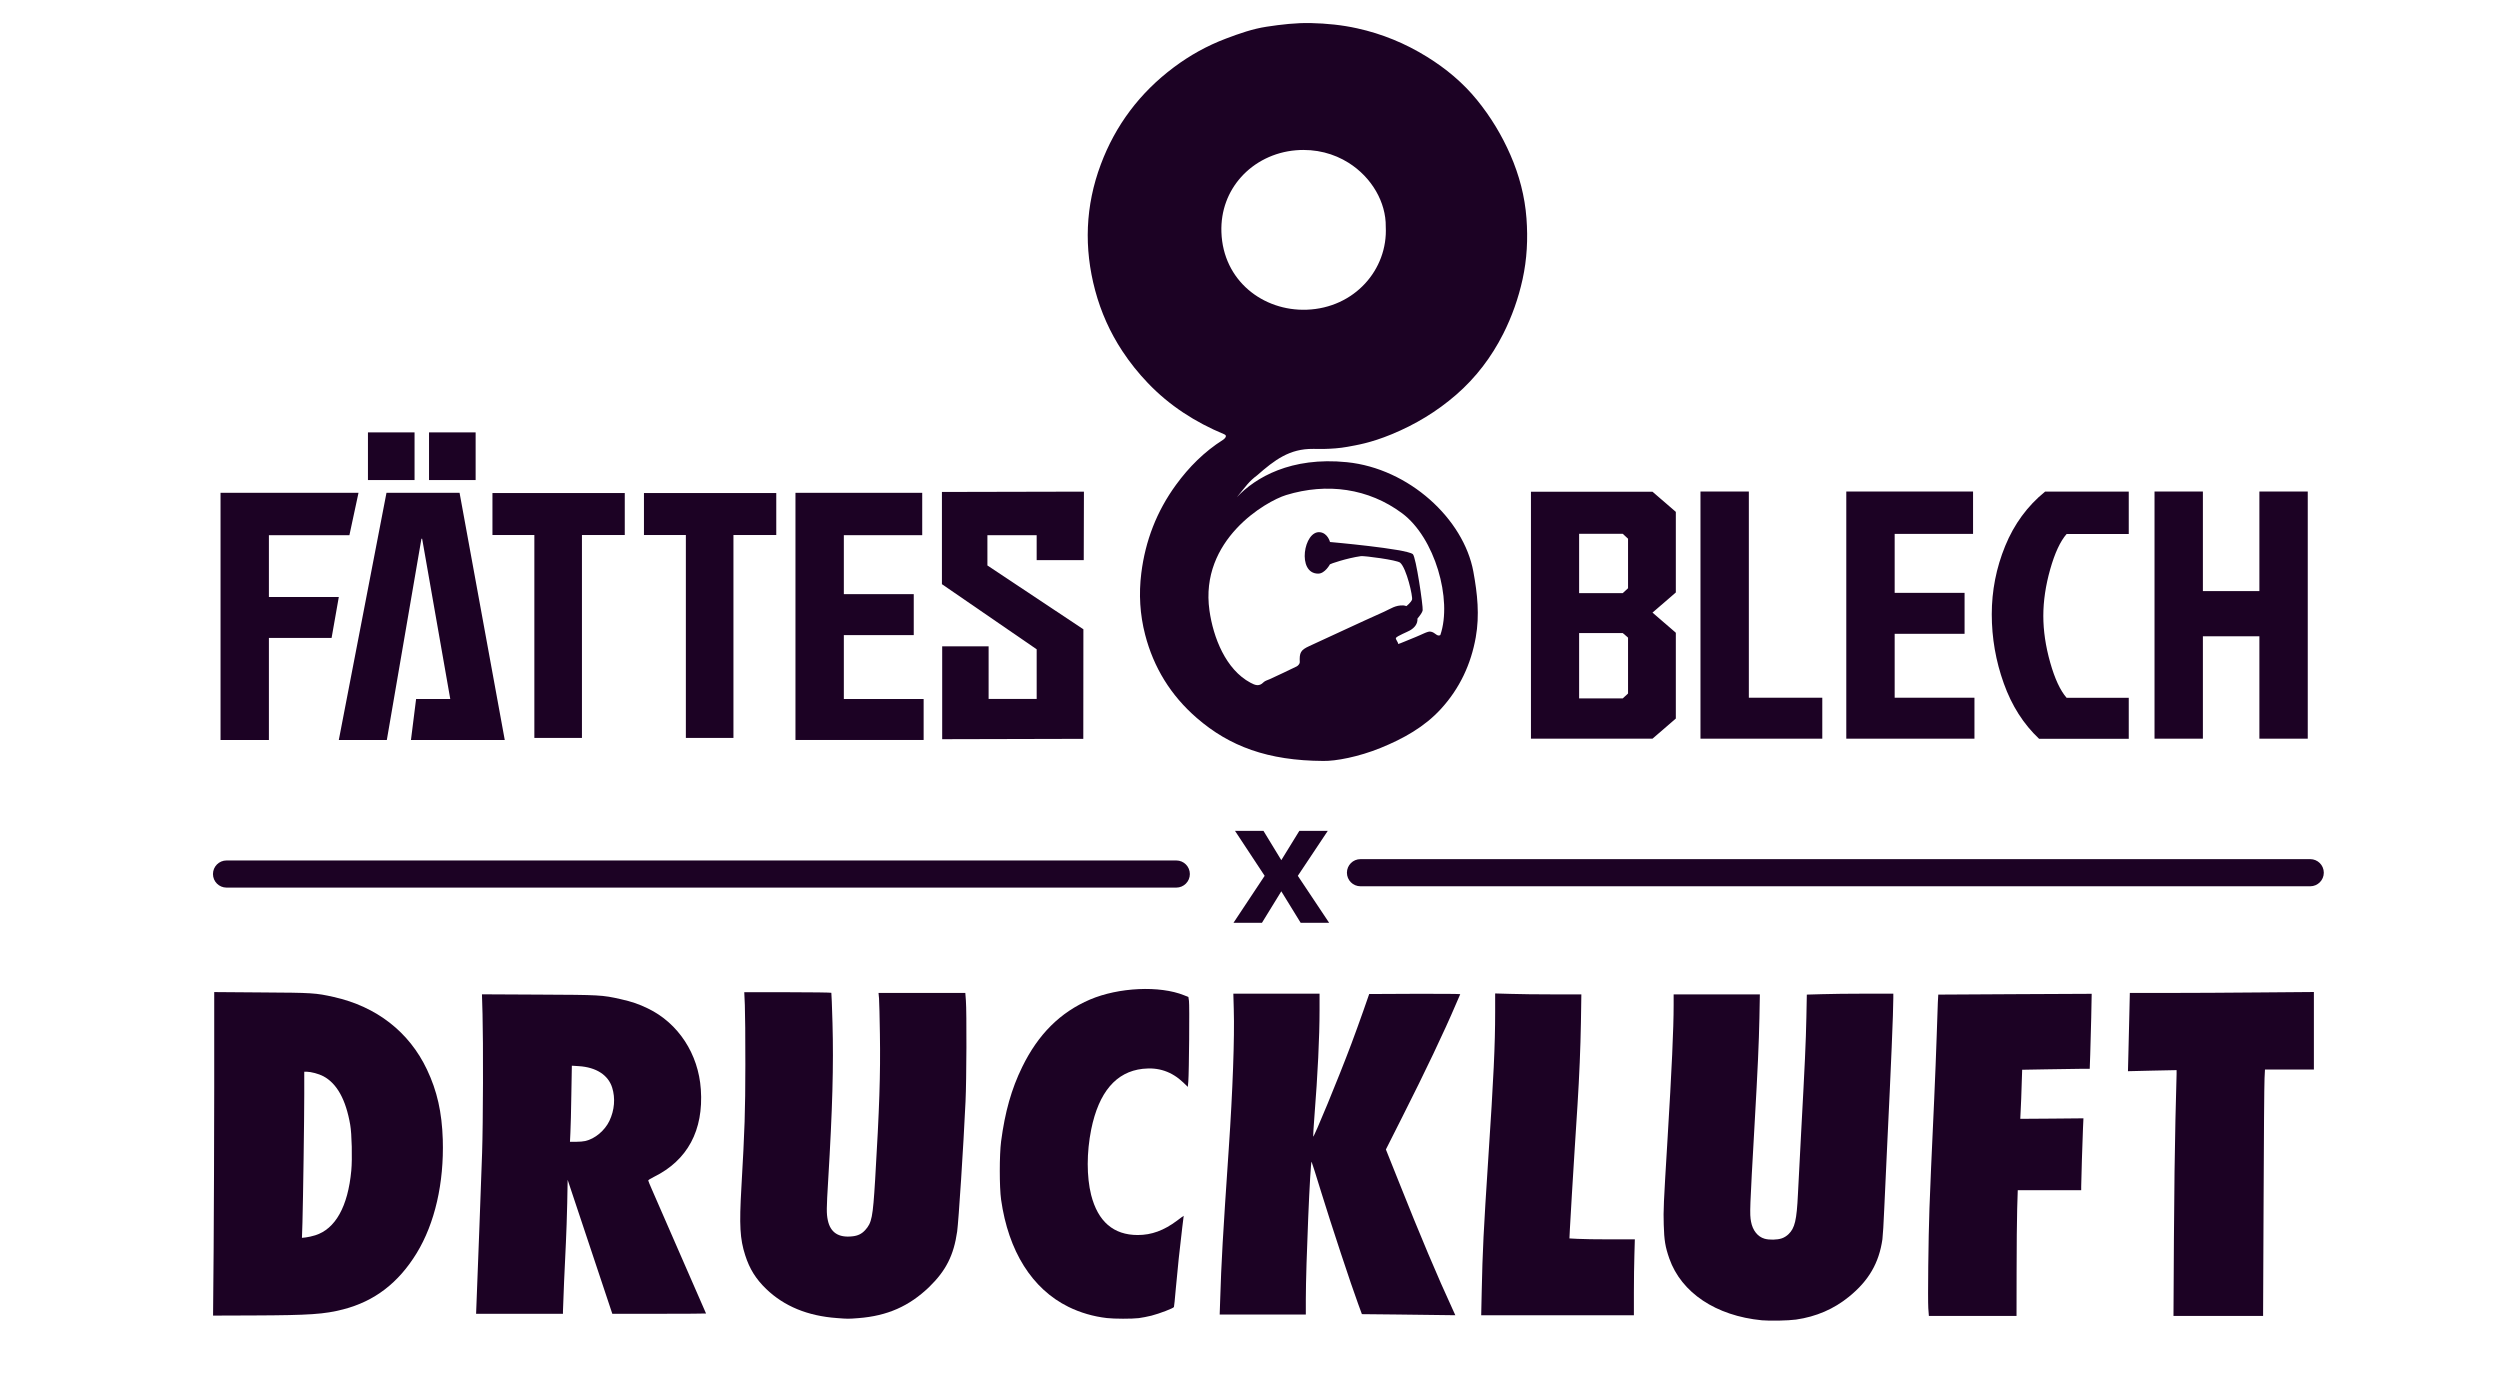
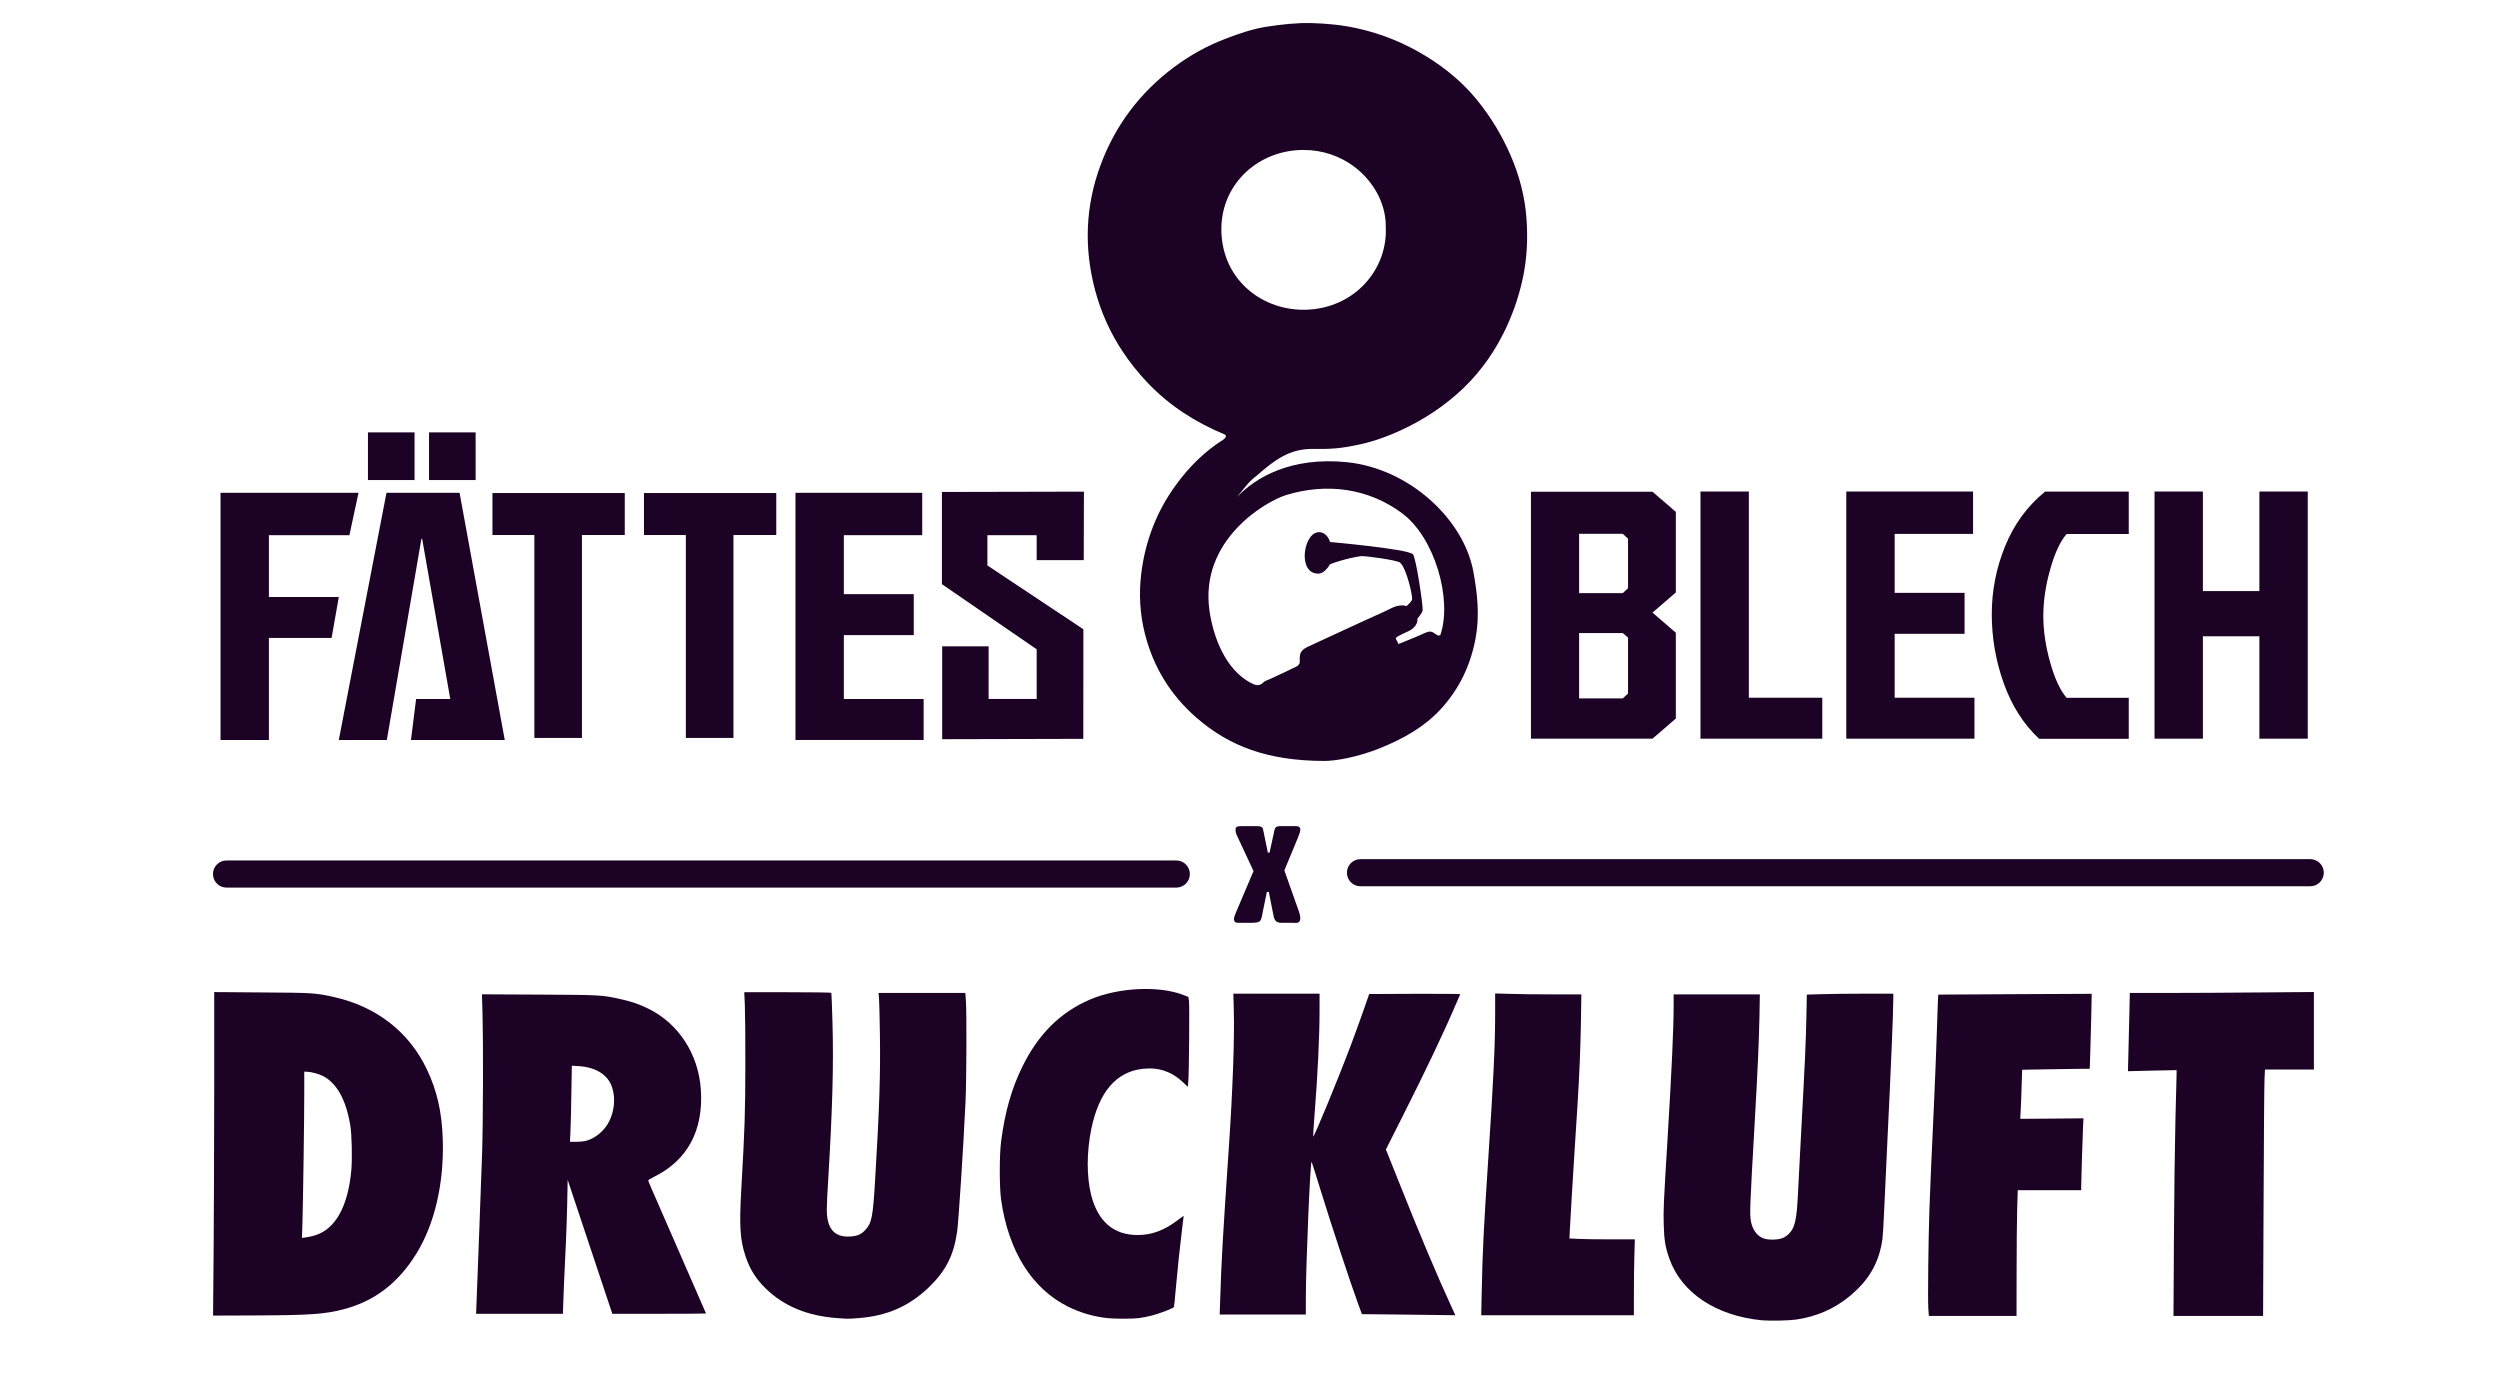
<svg xmlns="http://www.w3.org/2000/svg" width="100%" height="100%" viewBox="0 0 1080 600" version="1.1" xml:space="preserve" style="fill-rule:evenodd;clip-rule:evenodd;stroke-linejoin:round;stroke-miterlimit:2;">
  <g transform="matrix(1.10087,0,0,1.10087,59.191,-1476.77)">
-     <g id="FreeSample-Vectorizer-io-DL_logo_b.svg" transform="matrix(0.908369,-0,-0,0.908369,-53.7673,1341.45)">
-         </g>
-     <g id="FreeSample-Vectorizer-io-DL_logo_b.svg1">
-         </g>
    <g transform="matrix(1,0,0,1,0,18.8583)">
      <g>
        <g transform="matrix(0.283572,0,0,0.283572,-33.9052,1601.37)">
          <path d="M2368.1,844C2304.5,837.8 2256.7,805.9 2240,758.5C2234.4,742.4 2232.9,733.4 2232.3,711.7C2231.7,691 2232,684.7 2237.5,594C2243.4,497 2246,440.4 2246,407.8L2246,393L2365.3,393L2364.7,425.8C2363.9,461.9 2362.5,494.2 2358,573C2351.3,691.2 2351.1,696.6 2353.1,707.5C2355.3,719.5 2362.3,728.4 2371.8,731.1C2378.2,733 2389.4,732.8 2395.7,730.6C2398.8,729.6 2402.6,727.2 2405,724.8C2413.7,716.4 2416.3,705.5 2418,669.5C2418.6,656.9 2420.6,617.9 2422.5,583C2427.5,491.1 2429,459.4 2429.7,424.4L2430.3,393.3L2451.3,392.7C2462.9,392.3 2489.8,392 2511.2,392L2550,392L2550,397.8C2550,417.1 2546.8,493.2 2541.5,602C2540.2,629.8 2538.4,668.7 2537.5,688.5C2536.7,708.3 2535.5,727.8 2534.9,731.9C2530.2,764.7 2515.9,789.3 2488.6,811.4C2467.6,828.5 2443.2,839 2415.4,843C2404.4,844.5 2379.4,845 2368.1,844Z" style="fill:rgb(28,2,36);fill-rule:nonzero;" />
        </g>
        <g transform="matrix(0.283572,0,0,0.283572,-33.9052,1601.37)">
          <path d="M1088,840.9C1047.6,838 1015,824.5 990.3,800.7C975.9,786.8 967.2,772.8 961.2,754C953.9,731.3 952.9,712.5 955.9,660.5C960.6,578.2 961.3,556.7 961.4,490.5C961.5,454.8 961.1,417.5 960.7,407.7L959.9,390L1019.9,390C1052.9,390 1080.1,390.4 1080.4,390.8C1080.6,391.2 1081.4,410.2 1082,433C1083.6,490.9 1082,551.2 1076,650.5C1073.6,689.8 1073.6,696.3 1075.5,705.5C1079.1,722.6 1090.4,730 1109.6,727.8C1117.2,727 1122.5,724.4 1127.3,719.1C1136.4,709 1137.8,701.9 1141,649.5C1146.9,550.7 1148.5,503.7 1147.6,448C1147.3,425.2 1146.7,403 1146.4,398.8L1145.7,391L1265.8,391L1266.6,401.7C1267.8,417.6 1267.5,511.6 1266.1,541C1263.2,603.6 1256.5,706.7 1254.5,721.2C1249.8,754 1239,775.3 1215.9,797.8C1188.2,824.5 1157.9,837.9 1117.9,841C1103.4,842.1 1103.5,842.1 1088,840.9Z" style="fill:rgb(28,2,36);fill-rule:nonzero;" />
        </g>
        <g transform="matrix(0.283572,0,0,0.283572,-33.9052,1601.37)">
          <path d="M1461.7,840.9C1443.1,838.8 1424.7,833.4 1408.5,825.4C1358.1,800.5 1325.4,748.4 1315.3,677C1312.9,659.8 1312.9,615.1 1315.3,596.5C1320.7,555.5 1329.7,523.7 1344.5,493.5C1366.6,448.2 1397.1,417.8 1438.4,400.1C1478.1,383.2 1534.8,380.6 1568.5,394.2L1574.5,396.6L1575.3,402.1C1576.2,407.9 1575.4,500.3 1574.4,513.3L1573.7,521L1567.6,515.1C1551.6,499.8 1533.1,493.5 1511.3,496C1474.4,500.1 1450.5,528.3 1440,579.9C1433.6,611.8 1433.6,645.2 1439.9,670.5C1449.3,707.4 1470.9,726 1504.4,726C1523.6,726 1540.6,719.7 1558.8,706.1C1563.8,702.3 1568,699.2 1568,699.4C1568,699.5 1567.1,706.8 1566,715.6C1562.8,741.6 1559.2,775.9 1557,801C1555.9,813.9 1554.8,825 1554.5,825.6C1554,827.3 1534.3,834.8 1523.3,837.6C1518.2,838.9 1510.3,840.4 1505.8,841C1496.4,842.1 1471.9,842.1 1461.7,840.9Z" style="fill:rgb(28,2,36);fill-rule:nonzero;" />
        </g>
        <g transform="matrix(0.283572,0,0,0.283572,-33.9052,1601.37)">
          <path d="M225.6,746C226,695.7 226.3,595 226.4,522.2L226.4,389.8L292,390.3C362.6,390.7 366.8,391 391.8,396.6C451,409.8 496.2,445 520.8,497C534.9,526.7 541.5,556.1 542.7,594C544.5,654.1 531.7,709.9 506.6,751C481.3,792.4 448.2,817.7 404.8,828.9C378.8,835.6 358.7,837 281.1,837.3L224.8,837.5L225.6,746ZM366.1,726.4C394.1,717.7 411.5,686.5 416.1,636.7C417.6,620.7 416.8,585.9 414.6,573.5C408.6,538.6 396.2,516.2 377.3,506.2C371.1,502.9 360.4,500.1 354.3,500L351,500L351,531.3C351,566.2 349.4,676.1 348.5,708.7L347.8,729.9L353.2,729.3C356.1,729 361.9,727.7 366.1,726.4Z" style="fill:rgb(28,2,36);fill-rule:nonzero;" />
        </g>
        <g transform="matrix(0.283572,0,0,0.283572,-33.9052,1601.37)">
          <path d="M2598.4,827.3C2597.6,814.7 2598.5,730.4 2600,689C2601.1,658.4 2602.6,623.5 2606.5,539.5C2607.8,510.4 2609.4,470.5 2610,451C2610.6,431.5 2611.3,410.5 2611.6,404.4L2612.2,393.3L2718.3,392.7C2776.6,392.3 2824.4,392.1 2824.5,392.2C2824.7,392.6 2823.3,451.7 2822.5,475.8L2821.8,496L2808.6,496C2801.4,496 2780.4,496.3 2761.9,496.7L2728.3,497.3L2727.6,518.4C2727.3,530 2726.7,545.3 2726.3,552.4L2725.7,565.2L2769.4,564.9L2813.1,564.5L2812.5,577.5C2811.8,593 2810,651.3 2810,658.8L2810,664L2722.2,664L2721.4,689.8C2721,703.9 2720.6,743.1 2720.6,776.7L2720.5,838L2599.2,838L2598.4,827.3Z" style="fill:rgb(28,2,36);fill-rule:nonzero;" />
        </g>
        <g transform="matrix(0.283572,0,0,0.283572,-33.9052,1601.37)">
          <path d="M2938.3,731.3C2938.6,672.5 2939.6,598.4 2940.4,566.5C2941.3,534.6 2942,506.1 2942,503.2L2942,497.8L2908.3,498.5L2874.7,499.3L2875.3,475.4C2875.7,462.3 2876.3,437.9 2876.6,421.3L2877.3,391L2930.4,391C2959.6,391 3016.9,390.7 3057.8,390.3L3132,389.7L3132,497L3064.3,497L3063.7,509.3C3063.3,516 3062.7,592.7 3062.4,679.8L3061.7,838L2937.7,838L2938.3,731.3Z" style="fill:rgb(28,2,36);fill-rule:nonzero;" />
        </g>
        <g transform="matrix(0.283572,0,0,0.283572,-33.9052,1601.37)">
          <path d="M1863.6,836L1814.6,835.5L1809.3,821C1800.1,796.3 1771.8,710.6 1758.4,667C1751.4,644.2 1745.4,625.1 1745,624.7C1743.2,622.6 1737,768.5 1737,814.8L1737,836L1617.8,836L1618.5,815.3C1620.1,763.3 1622,729.6 1630.4,606C1635.8,526.9 1638.5,452.8 1637.3,413.8L1636.7,392L1756,392L1756,415C1756,451.8 1753.5,503.8 1748.9,561.8C1747.8,576.2 1747,588.8 1747.2,589.7C1747.7,592.5 1782.3,508.7 1800,461.5C1804.5,449.4 1812,428.9 1816.5,416L1824.7,392.5L1887.9,392.2C1922.7,392.1 1950.9,392.3 1950.7,392.7C1950.4,393.2 1947.6,399.6 1944.5,407C1928.5,444.6 1902.2,499.9 1870.8,562L1847.8,607.6L1866.4,654.1C1895.1,726.3 1919.4,783.9 1940.4,829.3L1943.9,837L1928.2,836.8C1919.6,836.6 1890.5,836.3 1863.6,836Z" style="fill:rgb(28,2,36);fill-rule:nonzero;" />
        </g>
        <g transform="matrix(0.283572,0,0,0.283572,-33.9052,1601.37)">
          <path d="M1980.4,804.3C1981.6,747.3 1982.9,721.2 1989.5,620C1996.9,508 1999,463.3 1999,417.6L1999,391.7L2020.2,392.3C2031.8,392.7 2058.6,393 2079.8,393L2118.3,393L2117.7,431.8C2117.1,467.5 2115.5,505.3 2113,545.5C2112.5,554.3 2110.7,582.4 2109,608C2106.2,653 2103.8,691.9 2102.4,718.1L2101.8,730.7L2113.1,731.3C2119.4,731.7 2139.8,732 2158.4,732L2192.3,732L2191.7,753.2C2191.3,764.8 2191,788.4 2191,805.7L2191,837L1979.7,837L1980.4,804.3Z" style="fill:rgb(28,2,36);fill-rule:nonzero;" />
        </g>
        <g transform="matrix(0.283572,0,0,0.283572,-33.9052,1601.37)">
          <path d="M589.4,819.3C590.9,783 596,644.9 597.1,612.5C598.5,571.1 598.8,458.9 597.7,420.2L596.9,392.9L675.7,393.3C760.9,393.7 763,393.8 788.9,399.6C804.4,403.1 813.6,406.2 826.6,412.5C868.6,432.8 896.5,475.4 899.8,524.5C903.7,581.2 881.4,622.6 834.8,645.6C830.5,647.7 827,649.9 827,650.5C827,651.1 829.3,656.7 832.1,663C834.9,669.3 850.6,705.3 867,743C883.4,780.7 899.1,816.6 901.9,822.9C904.7,829.1 907,834.4 907,834.6C907,834.8 877.8,835 842.1,835L777.3,835L715.5,649.6L714.9,682.1C714.5,699.9 713.7,724.2 713.1,736C711.8,760.1 709,825.5 709,831.3L709,835L588.8,835L589.4,819.3ZM739.9,595.9C753.2,592.9 766.9,581.5 773.3,568C780.3,553.3 781.7,536.7 777.1,522C771.6,504.5 754.9,493.8 730.9,492.3L721.3,491.7L720.6,531.6C720.3,553.5 719.7,577.2 719.3,584.3L718.7,597L727.1,597C731.7,597 737.5,596.5 739.9,595.9Z" style="fill:rgb(28,2,36);fill-rule:nonzero;" />
        </g>
      </g>
    </g>
    <g transform="matrix(1.023,0,0,1.023,0.223898,-31.7583)">
-       <g transform="matrix(0.427635,0,0,0.427635,603.615,881.477)">
-         <g transform="matrix(151.026,0,0,151.026,-366.255,1905.47)">
-                 </g>
-         <text x="-429.232px" y="1905.47px" style="font-family:'Gothic821CondTL-Regular', 'Gothic 821 TL';font-weight:700;font-stretch:condensed;font-size:151.026px;fill:rgb(28,2,36);">x</text>
-       </g>
-       <g transform="matrix(1,0,0,1,429.977,5.49033)">
-         <path d="M39.121,1671.62L403.439,1671.62" style="fill:none;" />
+       <g transform="matrix(0.427635,0,0,0.427635,420.06,1696.32)">
+         <path d="M56.635,-86.722C59.339,-86.722 60.691,-85.69 60.691,-83.625C60.691,-82.199 60.002,-79.839 58.626,-76.545L46.384,-46.974L59.511,-9.955C60.297,-7.546 60.691,-5.629 60.691,-4.203C60.691,-1.303 59.339,0.147 56.635,0.147L55.16,0L43.656,0C41.64,0 40.079,-0.455 38.973,-1.364C37.867,-2.274 37.068,-4.08 36.577,-6.784L32.447,-27.654L30.677,-27.654L26.105,-5.31C25.613,-2.802 24.692,-1.291 23.34,-0.774C21.988,-0.258 20.009,0 17.403,0L4.646,0C2.335,0 1.18,-1.106 1.18,-3.318C1.18,-4.547 1.745,-6.465 2.876,-9.07L18.731,-46.384L3.466,-79.126C2.876,-80.454 2.581,-81.879 2.581,-83.404C2.581,-84.928 3.036,-85.862 3.945,-86.206C4.855,-86.55 6.317,-86.722 8.333,-86.722L22.344,-86.722C25.146,-86.722 26.769,-85.862 27.211,-84.141L31.562,-62.977L33.111,-62.977L37.462,-82.887C37.855,-84.706 38.531,-85.8 39.489,-86.169C40.448,-86.538 41.64,-86.722 43.066,-86.722L56.635,-86.722Z" style="fill:rgb(28,2,36);fill-rule:nonzero;" />
      </g>
      <g transform="matrix(1,0,0,1,429.977,5.49033)">
        <path d="M39.121,1676.82C36.248,1676.82 33.916,1674.49 33.916,1671.62C33.916,1668.74 36.248,1666.41 39.121,1666.41L403.439,1666.41C406.312,1666.41 408.644,1668.74 408.644,1671.62C408.644,1674.49 406.312,1676.82 403.439,1676.82L39.121,1676.82Z" style="fill:rgb(28,2,36);" />
-       </g>
-       <g transform="matrix(1,0,0,1,-5,6)">
-         <path d="M39.121,1671.62L403.439,1671.62" style="fill:none;" />
      </g>
      <g transform="matrix(1,0,0,1,-5,6)">
        <path d="M39.121,1676.82C36.248,1676.82 33.916,1674.49 33.916,1671.62C33.916,1668.74 36.248,1666.41 39.121,1666.41L403.439,1666.41C406.312,1666.41 408.644,1668.74 408.644,1671.62C408.644,1674.49 406.312,1676.82 403.439,1676.82L39.121,1676.82Z" style="fill:rgb(28,2,36);" />
      </g>
    </g>
    <g transform="matrix(0.714936,0,0,0.714936,36.6378,1334.55)">
      <g transform="matrix(4.20278,0,0,4.20278,590.819,269.95)">
        <path d="M0,-21.484C-5.682,-21.276 -10.934,-25.257 -11.149,-31.608C-11.248,-34.441 -10.261,-36.919 -8.604,-38.779C-6.819,-40.784 -4.251,-42.072 -1.414,-42.307C1.21,-42.525 3.554,-41.866 5.446,-40.679C8.49,-38.77 10.359,-35.497 10.315,-32.331C10.603,-26.734 6.238,-21.713 0,-21.484M-2.692,2.72C2.642,1.087 8.061,1.841 12.438,5.092C16.731,8.281 19.034,16.371 17.442,21.006C16.917,21.305 16.656,20.367 15.832,20.588C15.478,20.689 15.149,20.866 14.81,21.009C14.421,21.174 14.038,21.351 13.644,21.499C13.438,21.574 12.149,22.131 11.932,22.181C11.984,21.986 11.546,21.54 11.647,21.374C11.804,21.125 13.149,20.591 13.465,20.405C14.076,20.056 14.502,19.537 14.453,18.858C14.791,18.453 15.108,18.017 15.136,17.768C15.198,17.216 14.258,10.764 13.848,10.438C12.959,9.733 3.033,8.854 3.033,8.854C3.033,8.854 2.747,7.699 1.734,7.576C-0.397,7.318 -1.33,12.984 1.489,12.984C2.378,12.984 3.024,11.768 3.024,11.768C3.079,11.702 5.204,10.966 7.071,10.699C7.5,10.638 11.787,11.204 12.192,11.553C13.036,12.279 13.869,16.01 13.746,16.377C13.623,16.745 13.018,17.225 13.018,17.225L13.018,17.227C12.867,17.175 12.729,17.146 12.617,17.135C11.576,17.088 10.987,17.559 10.099,17.959C6.42,19.607 4.001,20.765 0.336,22.442C-0.816,22.967 -0.973,23.309 -0.915,24.555C-0.906,24.734 -1.126,25.005 -1.312,25.098C-2.467,25.672 -3.639,26.206 -4.809,26.754C-5.093,26.891 -5.447,26.966 -5.65,27.174C-6.221,27.769 -6.755,27.552 -7.345,27.236C-10.592,25.509 -12.212,21.323 -12.71,17.808C-14.019,8.567 -5.35,3.536 -2.692,2.72M28.692,-33.419C28.478,-36.289 27.752,-39.046 26.594,-41.7C25.471,-44.277 24.029,-46.663 22.247,-48.856C20.41,-51.123 18.187,-52.974 15.687,-54.521C12.866,-56.265 9.839,-57.518 6.575,-58.234C4.588,-58.676 2.579,-58.871 0.534,-58.92C-1.416,-58.963 -3.326,-58.734 -5.232,-58.446C-7.069,-58.168 -8.81,-57.553 -10.545,-56.897C-13.018,-55.965 -15.283,-54.7 -17.367,-53.14C-21.807,-49.817 -24.99,-45.566 -26.899,-40.462C-28.922,-35.065 -29.125,-29.551 -27.636,-23.997C-26.879,-21.173 -25.701,-18.525 -24.067,-16.052C-23.092,-14.573 -21.99,-13.2 -20.765,-11.92C-17.95,-8.966 -14.572,-6.79 -10.771,-5.212C-10.258,-5 -10.844,-4.55 -10.934,-4.494C-13.392,-2.94 -15.388,-0.931 -17.074,1.378C-19.604,4.846 -21.084,8.696 -21.612,12.921C-21.952,15.646 -21.792,18.327 -21.11,20.962C-20.005,25.233 -17.771,28.884 -14.37,31.832C-10.095,35.54 -5.093,37.412 2.159,37.447C3.766,37.479 6.77,36.916 9.642,35.747C12.602,34.542 15.364,33.013 17.521,30.654C19.972,27.973 21.443,24.824 22.07,21.293C22.581,18.417 22.287,15.624 21.757,12.733C20.492,5.831 13.336,-0.752 5.23,-1.571C-2.063,-2.307 -6.717,0.436 -9.129,3.003C-7.919,1.523 -7.562,0.949 -6.48,0.142C-4.215,-1.844 -2.254,-3.349 0.828,-3.305L0.834,-3.311C0.834,-3.311 3.269,-3.197 5.317,-3.579C6.529,-3.805 8.295,-4.068 11.067,-5.208C14.166,-6.483 16.98,-8.183 19.5,-10.368C22.105,-12.629 24.122,-15.307 25.651,-18.327C26.794,-20.593 27.633,-22.962 28.181,-25.451C28.764,-28.101 28.892,-30.75 28.692,-33.419" style="fill:rgb(28,2,36);fill-rule:nonzero;" />
      </g>
      <g transform="matrix(4.20278,0,0,4.20278,-5.40457,280.163)">
        <path d="M0,32.278L0,0L18.019,0L16.831,5.532L6.317,5.532L6.317,13.602L15.447,13.602L14.504,18.951L6.317,18.951L6.317,32.278L0,32.278Z" style="fill:rgb(28,2,36);fill-rule:nonzero;" />
      </g>
      <g transform="matrix(4.20278,0,0,4.20278,310.167,280.163)">
        <path d="M0,32.278L0,0L16.554,0L16.554,5.532L6.317,5.532L6.317,13.233L15.447,13.233L15.447,18.583L6.317,18.583L6.317,26.928L16.738,26.928L16.738,32.278L0,32.278Z" style="fill:rgb(28,2,36);fill-rule:nonzero;" />
      </g>
      <g transform="matrix(4.20278,0,0,4.20278,250.008,391.656)">
        <path d="M0,-21.018L-5.473,-21.018L-5.473,-26.5L11.807,-26.5L11.807,-21.018L6.214,-21.018L6.214,5.482L0,5.482L0,-21.018Z" style="fill:rgb(28,2,36);fill-rule:nonzero;" />
      </g>
      <g transform="matrix(4.20278,0,0,4.20278,166.85,391.656)">
        <path d="M0,-21.018L-5.473,-21.018L-5.473,-26.5L11.807,-26.5L11.807,-21.018L6.214,-21.018L6.214,5.482L0,5.482L0,-21.018Z" style="fill:rgb(28,2,36);fill-rule:nonzero;" />
      </g>
      <g transform="matrix(-4.20278,0,0,4.20278,202.829,56.2116)">
        <rect x="24.208" y="45.394" width="6.086" height="6.225" style="fill:rgb(28,2,36);" />
      </g>
      <g transform="matrix(-4.20278,0,0,4.20278,269.88,56.2116)">
        <rect x="32.185" y="45.394" width="6.086" height="6.225" style="fill:rgb(28,2,36);" />
      </g>
      <g transform="matrix(4.20278,0,0,4.20278,125.797,415.821)">
        <path d="M0,-32.279L-9.545,-32.279L-15.771,0L-9.5,0L-4.98,-26.285L-4.888,-26.285L-1.215,-5.35L-5.677,-5.35L-6.348,0L5.902,0L0,-32.279Z" style="fill:rgb(28,2,36);fill-rule:nonzero;" />
      </g>
      <g transform="matrix(4.20278,0,0,4.20278,390.555,415.216)">
        <path d="M0,-32.247L0,-20.204L12.374,-11.699L12.375,-5.217L6.097,-5.217L6.098,-12.083L0.034,-12.082L0.034,0.042L18.464,-0.003L18.476,-14.313L5.941,-22.646L5.94,-26.598L12.373,-26.598L12.373,-23.345L18.522,-23.346L18.546,-32.289C16.937,-32.286 0,-32.247 0,-32.247" style="fill:rgb(28,2,36);fill-rule:nonzero;" />
      </g>
      <g transform="matrix(4.20278,0,0,4.20278,806.912,279.451)">
        <path d="M0,32.278L0,0L6.317,0L6.317,26.929L15.909,26.929L15.909,32.278L0,32.278Z" style="fill:rgb(28,2,36);fill-rule:nonzero;" />
      </g>
      <g transform="matrix(4.20278,0,0,4.20278,886.949,279.451)">
        <path d="M0,32.278L0,0L16.555,0L16.555,5.533L6.317,5.533L6.317,13.234L15.447,13.234L15.447,18.583L6.317,18.583L6.317,26.929L16.738,26.929L16.738,32.278L0,32.278Z" style="fill:rgb(28,2,36);fill-rule:nonzero;" />
      </g>
      <g transform="matrix(4.20278,0,0,4.20278,1082.68,279.451)">
        <path d="M0,32.278L-6.317,32.278L-6.317,0L0,0L0,13.004L7.378,13.004L7.378,0L13.695,0L13.695,32.278L7.378,32.278L7.378,18.906L0,18.906L0,32.278Z" style="fill:rgb(28,2,36);fill-rule:nonzero;" />
      </g>
      <g transform="matrix(4.20278,0,0,4.20278,764.264,337.531)">
        <path d="M0,4.667L-5.702,4.667L-5.702,13.197L0,13.197L0.687,12.561L0.687,5.261L0,4.667ZM0,-0.552L0.687,-1.188L0.687,-7.658L0,-8.294L-5.702,-8.294L-5.702,-0.552L0,-0.552ZM3.882,-13.792L6.929,-11.161L6.929,-0.637L3.882,1.994L6.929,4.625L6.929,15.828L3.882,18.459L-11.992,18.459L-11.992,-13.792L3.882,-13.792Z" style="fill:rgb(28,2,36);fill-rule:nonzero;" />
      </g>
      <g transform="matrix(4.20278,0,0,4.20278,1007.88,301.99)">
        <path d="M0,21.579L8.116,21.579L8.116,26.929L-3.597,26.929C-5.625,25.023 -7.164,22.61 -8.207,19.689C-9.253,16.769 -9.775,13.763 -9.775,10.675C-9.775,7.585 -9.192,4.61 -8.023,1.751C-6.855,-1.108 -5.119,-3.475 -2.813,-5.35L8.116,-5.35L8.116,0.183L0,0.183C-0.83,1.137 -1.545,2.674 -2.144,4.795C-2.743,6.916 -3.043,8.945 -3.043,10.881C-3.043,12.819 -2.743,14.848 -2.144,16.969C-1.545,19.09 -0.83,20.626 0,21.579" style="fill:rgb(28,2,36);fill-rule:nonzero;" />
      </g>
    </g>
  </g>
</svg>
